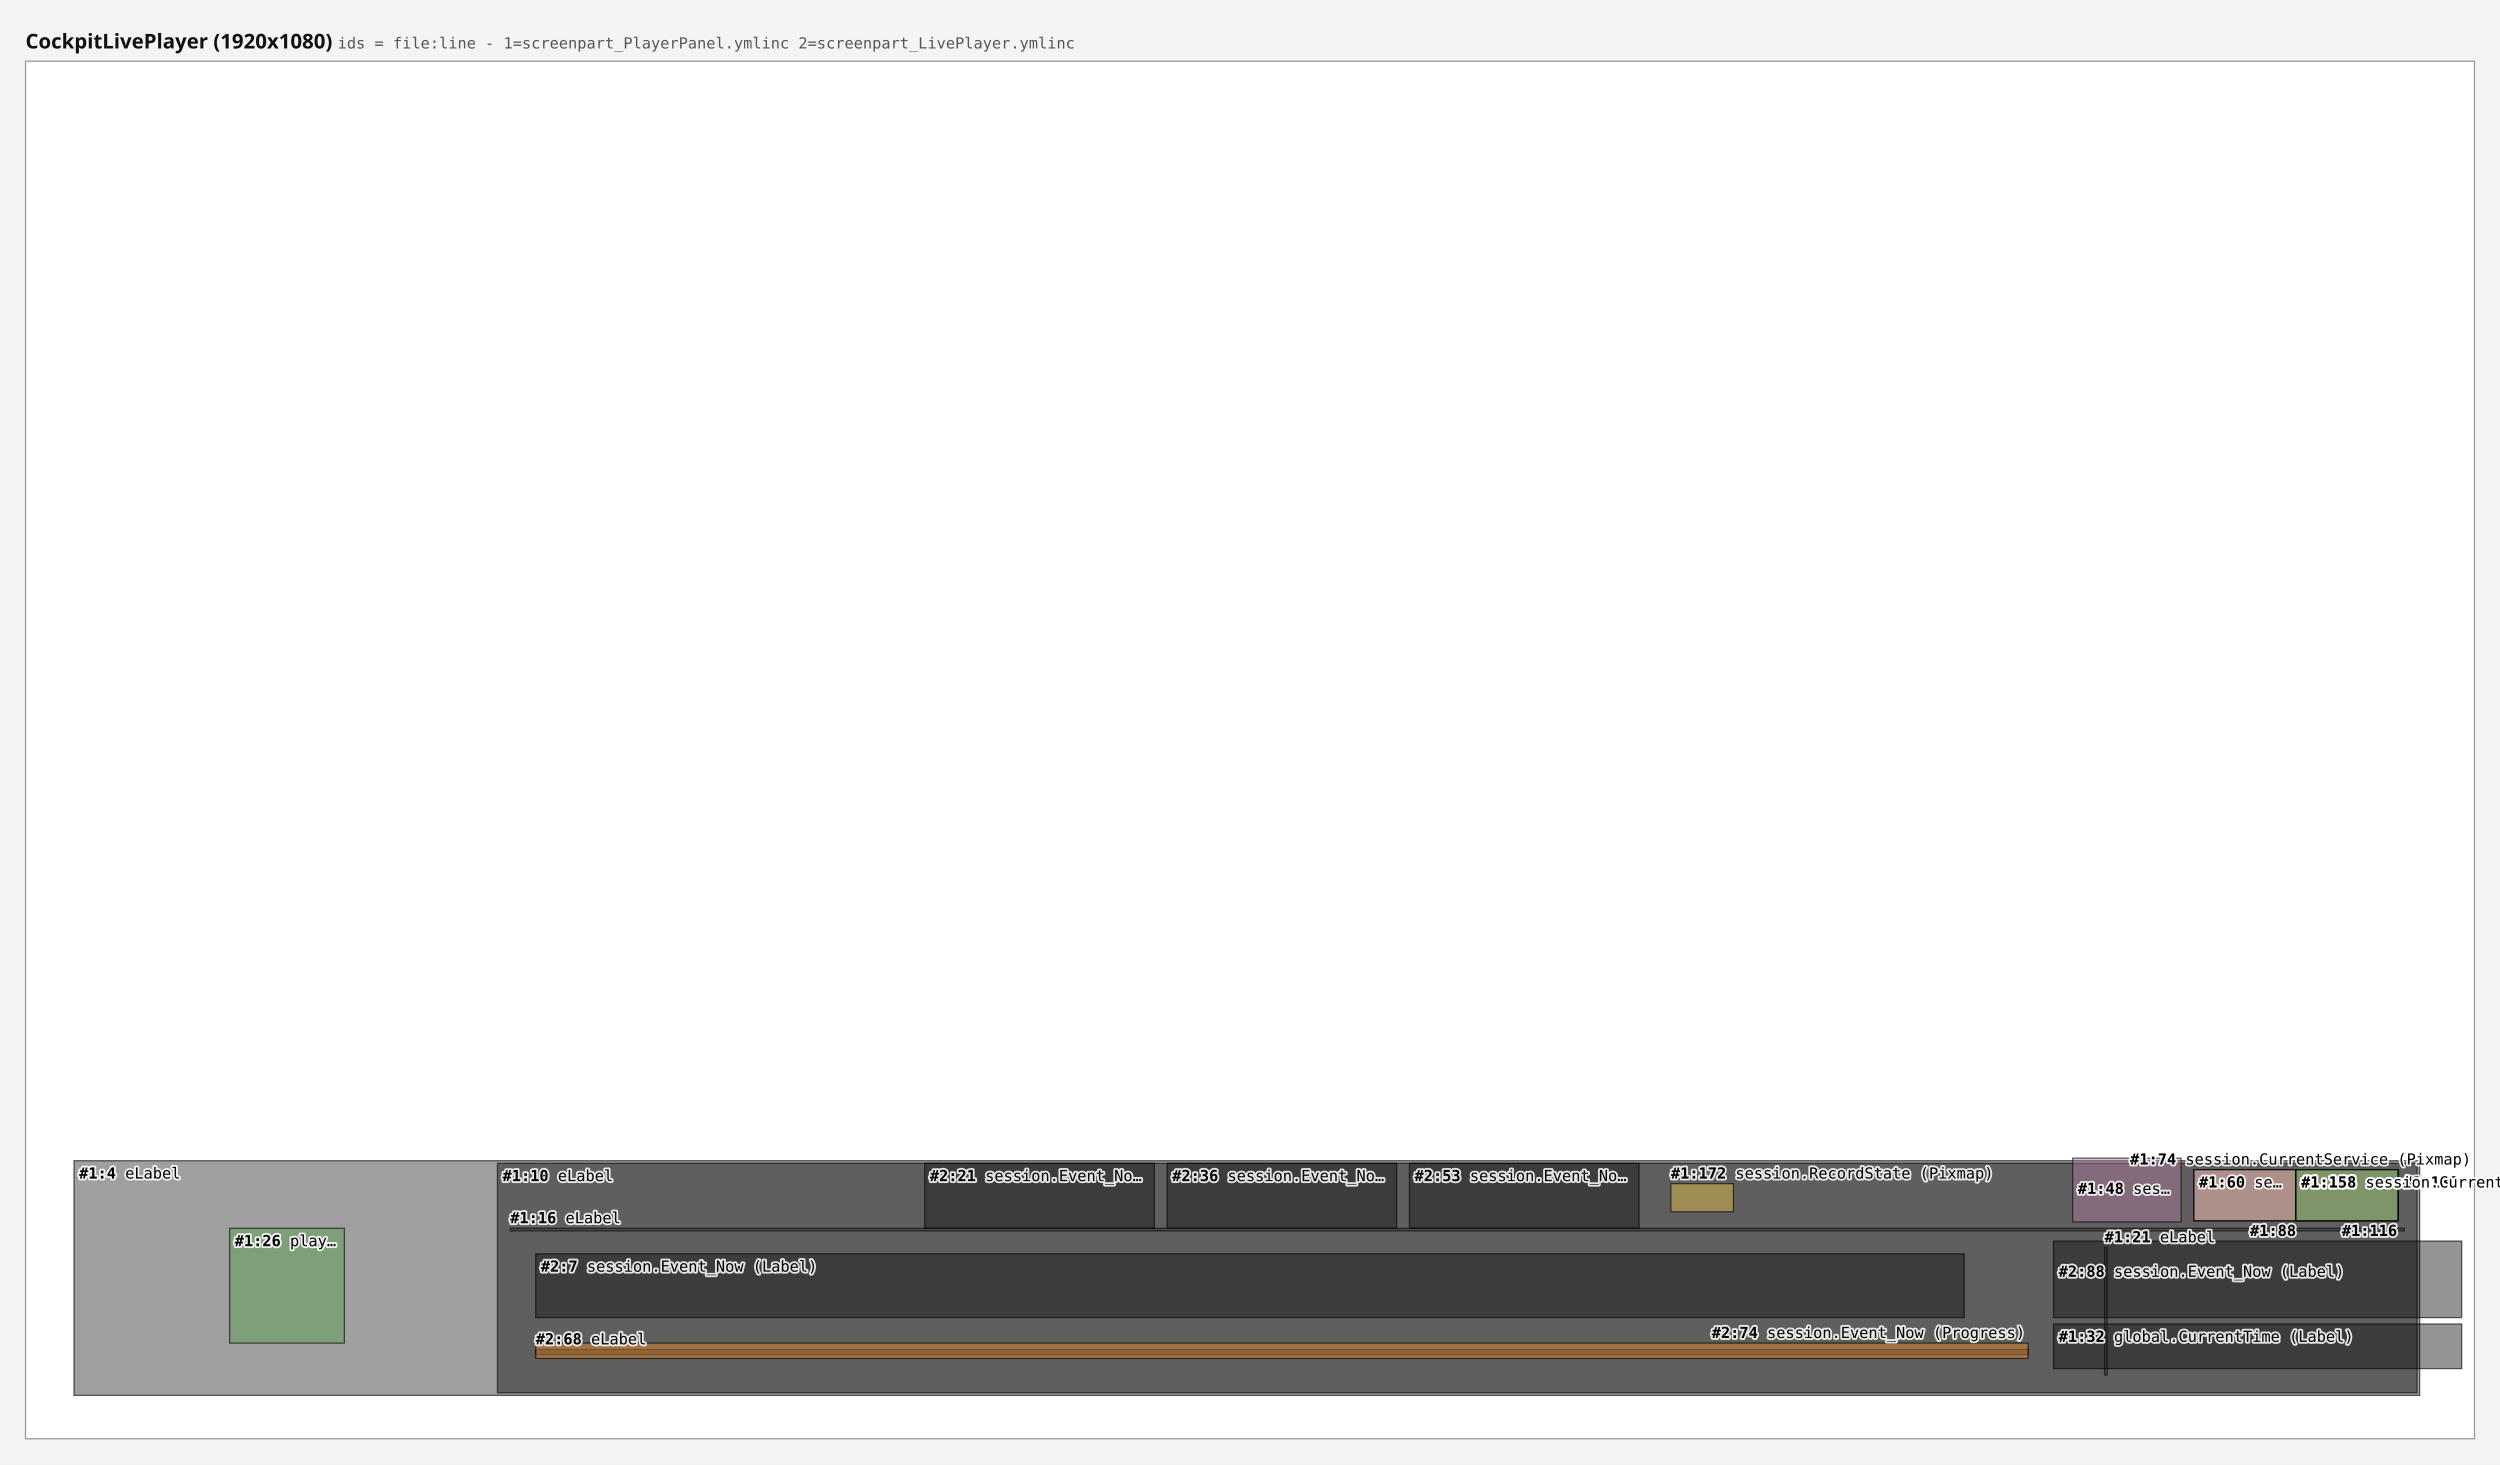
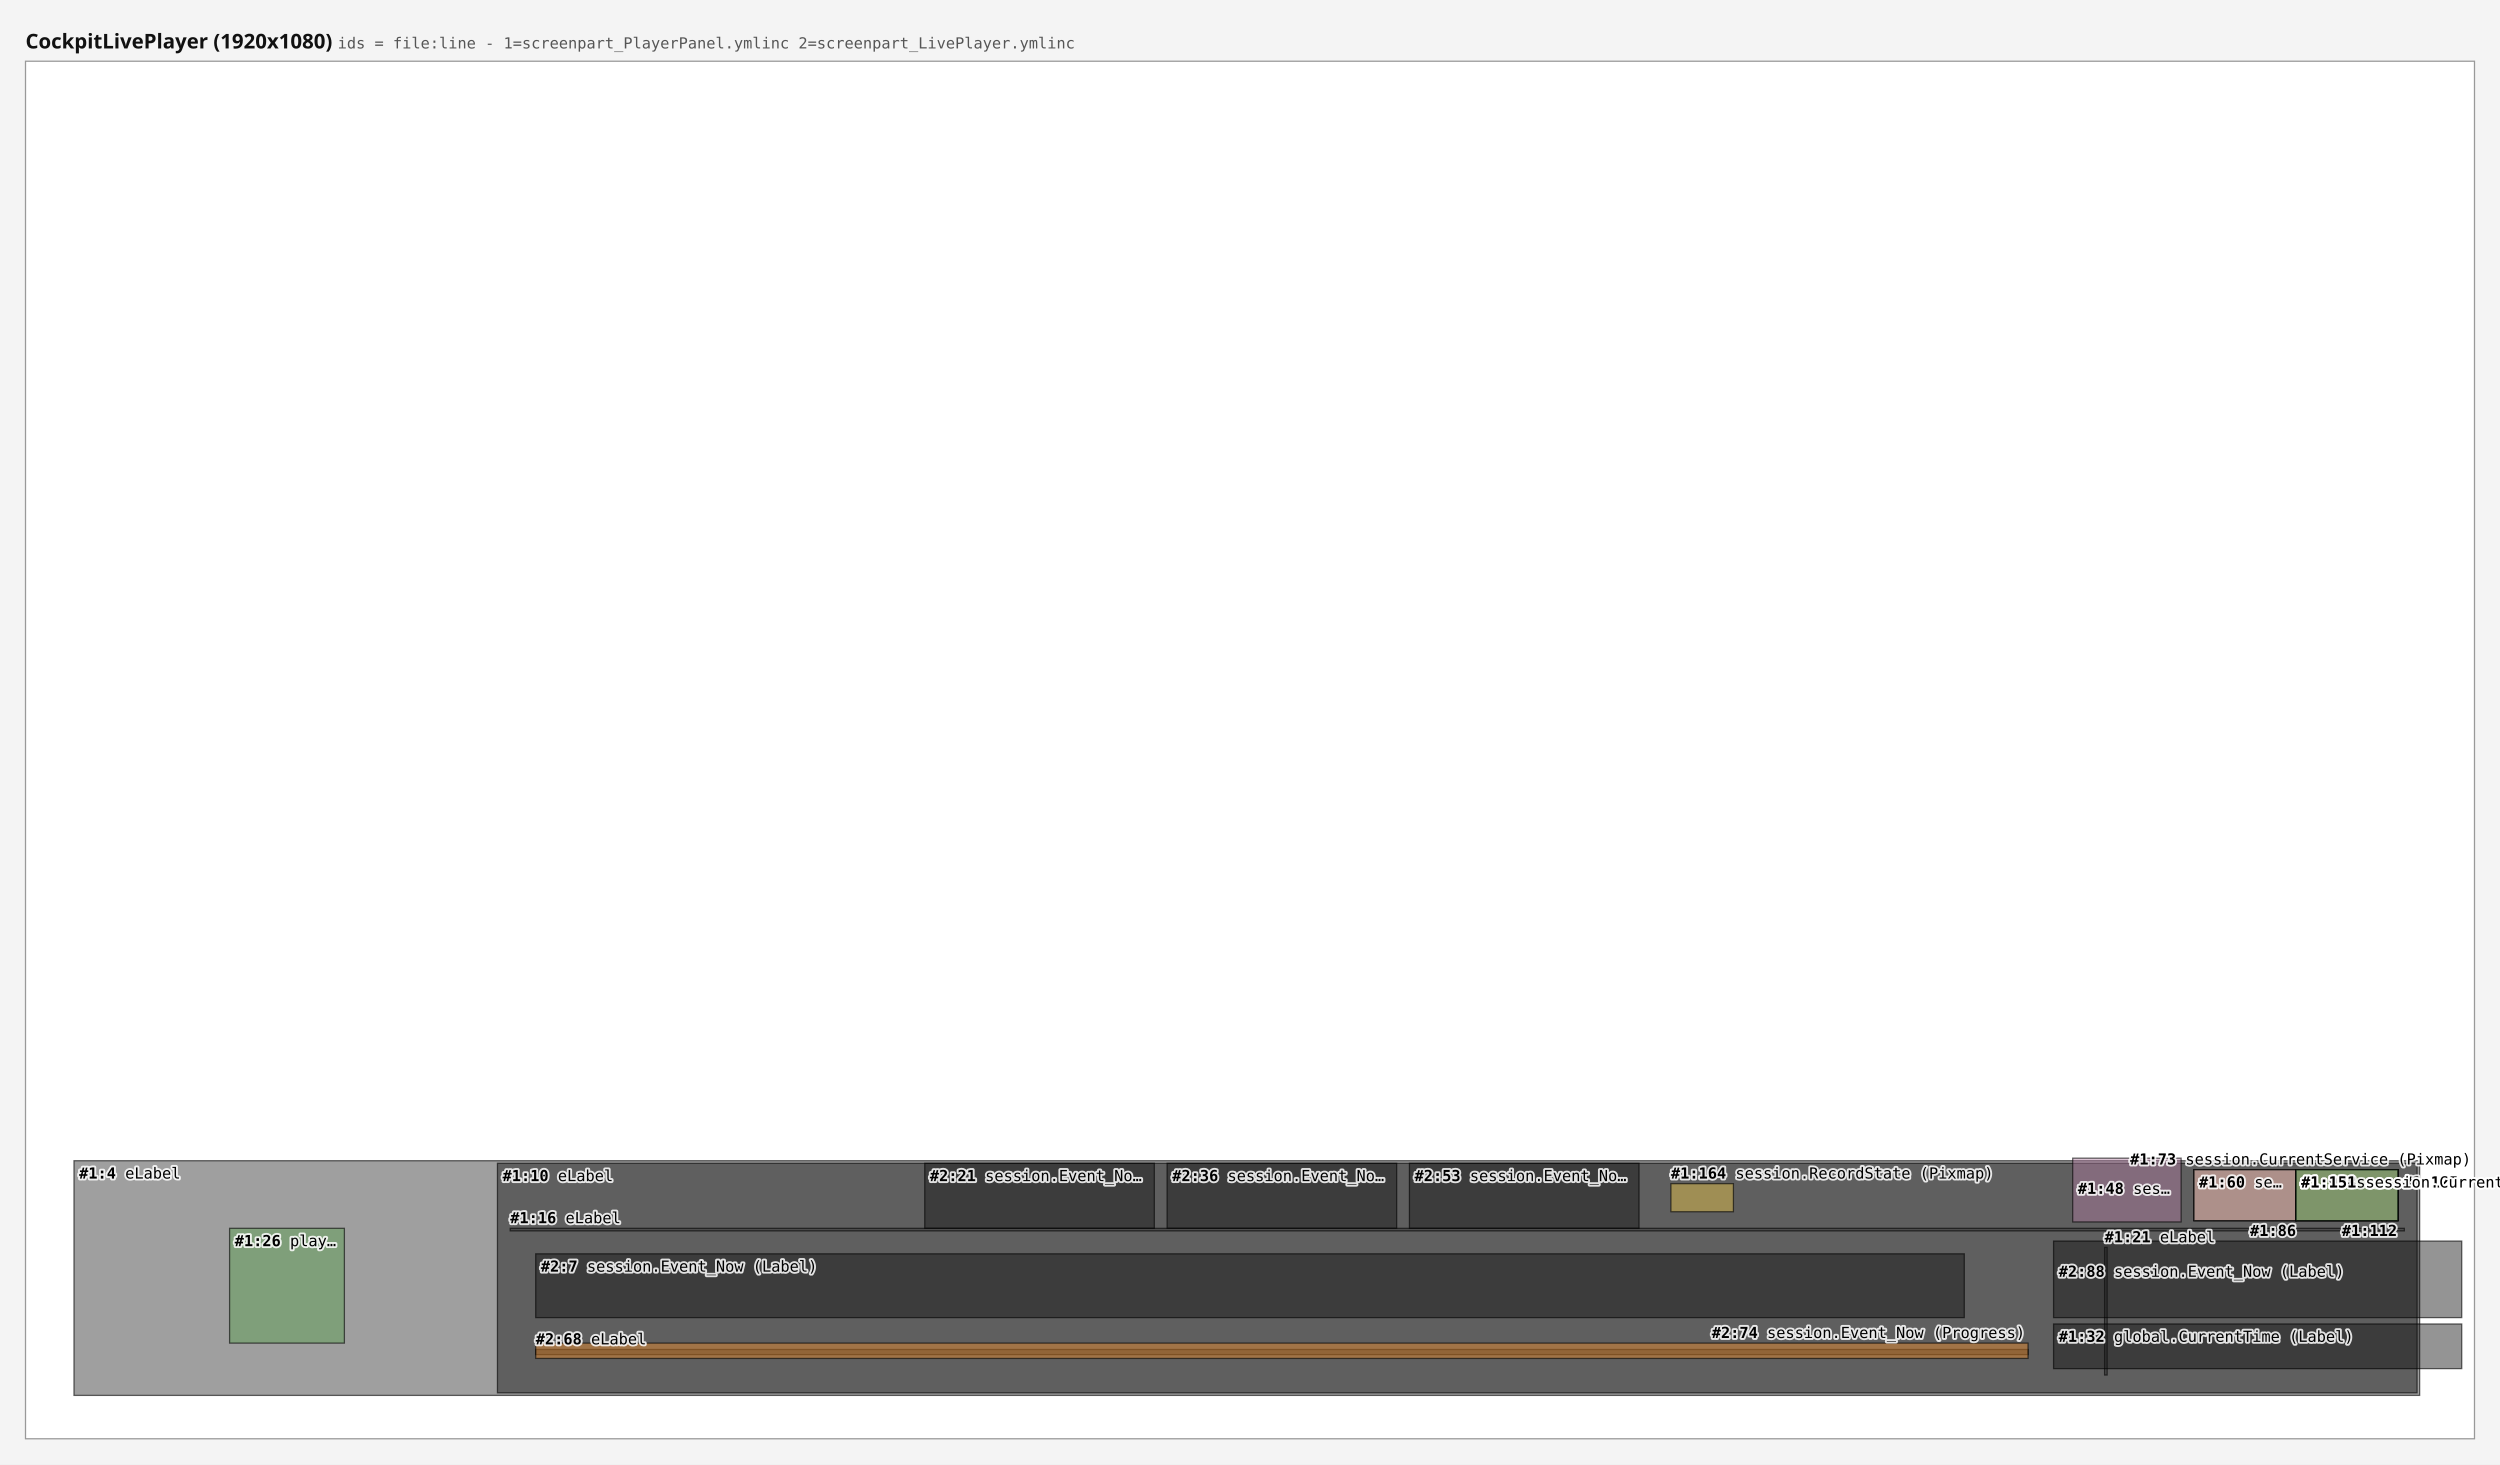
<svg xmlns="http://www.w3.org/2000/svg" width="1960" height="1148" viewBox="0 0 1960 1148">
  <rect x="0" y="0" width="1960" height="1148" fill="#f4f4f4" />
  <text x="20" y="38" font-family="sans-serif" font-size="16" font-weight="bold" fill="#111111">CockpitLivePlayer (1920x1080) <tspan font-family="monospace" font-size="12" font-weight="normal" fill="#555555">ids = file:line - 1=screenpart_PlayerPanel.ymlinc  2=screenpart_LivePlayer.ymlinc</tspan>
  </text>
  <g data-screen="0" transform="translate(20,48)">
    <rect x="0" y="0" width="1920" height="1080" fill="#ffffff" stroke="#999999" stroke-width="1" />
    <rect data-ref="0:0" data-src="screenpart_PlayerPanel.ymlinc:4" x="38" y="862" width="1839" height="184" fill="#2c2c2c" fill-opacity="0.45" stroke="#000000" stroke-opacity="0.6" stroke-width="1" />
    <rect data-ref="0:1" data-src="screenpart_PlayerPanel.ymlinc:10" x="370" y="864" width="1505" height="180" fill="#121212" fill-opacity="0.45" stroke="#000000" stroke-opacity="0.6" stroke-width="1" />
    <rect data-ref="0:2" data-src="screenpart_PlayerPanel.ymlinc:16" x="380" y="915" width="1485" height="2" fill="#363636" fill-opacity="0.45" stroke="#000000" stroke-opacity="0.6" stroke-width="1" />
    <rect data-ref="0:3" data-src="screenpart_PlayerPanel.ymlinc:21" x="1630" y="930" width="2" height="100" fill="#363636" fill-opacity="0.45" stroke="#000000" stroke-opacity="0.6" stroke-width="1" />
    <rect data-ref="0:16" data-src="screenpart_LivePlayer.ymlinc:7" x="400" y="935" width="1120" height="50" fill="#121212" fill-opacity="0.45" stroke="#000000" stroke-opacity="0.6" stroke-width="1" />
    <rect data-ref="0:17" data-src="screenpart_LivePlayer.ymlinc:21" x="705" y="864" width="180" height="51" fill="#121212" fill-opacity="0.45" stroke="#000000" stroke-opacity="0.6" stroke-width="1" />
    <rect data-ref="0:18" data-src="screenpart_LivePlayer.ymlinc:36" x="895" y="864" width="180" height="51" fill="#121212" fill-opacity="0.45" stroke="#000000" stroke-opacity="0.6" stroke-width="1" />
    <rect data-ref="0:19" data-src="screenpart_LivePlayer.ymlinc:53" x="1085" y="864" width="180" height="51" fill="#121212" fill-opacity="0.45" stroke="#000000" stroke-opacity="0.6" stroke-width="1" />
    <rect data-ref="0:20" data-src="screenpart_LivePlayer.ymlinc:68" x="400" y="1010" width="1170" height="4" fill="#232323" fill-opacity="0.45" stroke="#000000" stroke-opacity="0.6" stroke-width="1" />
    <rect data-ref="0:7" data-src="screenpart_PlayerPanel.ymlinc:60" x="1700" y="869" width="80" height="40" fill="#ff9da7" fill-opacity="0.45" stroke="#000000" stroke-opacity="0.6" stroke-width="1" />
-     <rect data-ref="0:8" data-src="screenpart_PlayerPanel.ymlinc:74" x="1700" y="869" width="80" height="40" fill="#9c755f" fill-opacity="0.45" stroke="#000000" stroke-opacity="0.6" stroke-width="1" />
-     <rect data-ref="0:9" data-src="screenpart_PlayerPanel.ymlinc:88" x="1700" y="869" width="80" height="40" fill="#bab0ac" fill-opacity="0.45" stroke="#000000" stroke-opacity="0.6" stroke-width="1" />
-     <rect data-ref="0:10" data-src="screenpart_PlayerPanel.ymlinc:102" x="1780" y="869" width="80" height="40" fill="#4e79a7" fill-opacity="0.45" stroke="#000000" stroke-opacity="0.6" stroke-width="1" />
-     <rect data-ref="0:11" data-src="screenpart_PlayerPanel.ymlinc:116" x="1780" y="869" width="80" height="40" fill="#f28e2b" fill-opacity="0.45" stroke="#000000" stroke-opacity="0.6" stroke-width="1" />
-     <rect data-ref="0:12" data-src="screenpart_PlayerPanel.ymlinc:130" x="1780" y="869" width="80" height="40" fill="#e15759" fill-opacity="0.45" stroke="#000000" stroke-opacity="0.6" stroke-width="1" />
-     <rect data-ref="0:13" data-src="screenpart_PlayerPanel.ymlinc:144" x="1780" y="869" width="80" height="40" fill="#76b7b2" fill-opacity="0.45" stroke="#000000" stroke-opacity="0.6" stroke-width="1" />
-     <rect data-ref="0:14" data-src="screenpart_PlayerPanel.ymlinc:158" x="1780" y="869" width="80" height="40" fill="#59a14f" fill-opacity="0.45" stroke="#000000" stroke-opacity="0.6" stroke-width="1" />
-     <rect data-ref="0:15" data-src="screenpart_PlayerPanel.ymlinc:172" x="1290" y="880" width="49" height="22" fill="#edc948" fill-opacity="0.45" stroke="#000000" stroke-opacity="0.6" stroke-width="1" />
+     <rect data-ref="0:8" data-src="screenpart_PlayerPanel.ymlinc:73" x="1700" y="869" width="80" height="40" fill="#9c755f" fill-opacity="0.45" stroke="#000000" stroke-opacity="0.6" stroke-width="1" />
+     <rect data-ref="0:9" data-src="screenpart_PlayerPanel.ymlinc:86" x="1700" y="869" width="80" height="40" fill="#bab0ac" fill-opacity="0.45" stroke="#000000" stroke-opacity="0.6" stroke-width="1" />
+     <rect data-ref="0:10" data-src="screenpart_PlayerPanel.ymlinc:99" x="1780" y="869" width="80" height="40" fill="#4e79a7" fill-opacity="0.45" stroke="#000000" stroke-opacity="0.6" stroke-width="1" />
+     <rect data-ref="0:11" data-src="screenpart_PlayerPanel.ymlinc:112" x="1780" y="869" width="80" height="40" fill="#f28e2b" fill-opacity="0.45" stroke="#000000" stroke-opacity="0.6" stroke-width="1" />
+     <rect data-ref="0:12" data-src="screenpart_PlayerPanel.ymlinc:125" x="1780" y="869" width="80" height="40" fill="#e15759" fill-opacity="0.45" stroke="#000000" stroke-opacity="0.6" stroke-width="1" />
+     <rect data-ref="0:13" data-src="screenpart_PlayerPanel.ymlinc:138" x="1780" y="869" width="80" height="40" fill="#76b7b2" fill-opacity="0.45" stroke="#000000" stroke-opacity="0.6" stroke-width="1" />
+     <rect data-ref="0:14" data-src="screenpart_PlayerPanel.ymlinc:151" x="1780" y="869" width="80" height="40" fill="#59a14f" fill-opacity="0.45" stroke="#000000" stroke-opacity="0.6" stroke-width="1" />
+     <rect data-ref="0:15" data-src="screenpart_PlayerPanel.ymlinc:164" x="1290" y="880" width="49" height="22" fill="#edc948" fill-opacity="0.45" stroke="#000000" stroke-opacity="0.6" stroke-width="1" />
    <rect data-ref="0:4" data-src="screenpart_PlayerPanel.ymlinc:26" x="160" y="915" width="90" height="90" fill="#59a14f" fill-opacity="0.45" stroke="#000000" stroke-opacity="0.6" stroke-width="1" />
    <rect data-ref="0:21" data-src="screenpart_LivePlayer.ymlinc:74" x="400" y="1005" width="1170" height="12" fill="#f28e2b" fill-opacity="0.45" stroke="#000000" stroke-opacity="0.6" stroke-width="1" />
    <rect data-ref="0:6" data-src="screenpart_PlayerPanel.ymlinc:48" x="1605" y="860" width="85" height="50" fill="#b07aa1" fill-opacity="0.45" stroke="#000000" stroke-opacity="0.6" stroke-width="1" />
    <rect data-ref="0:5" data-src="screenpart_PlayerPanel.ymlinc:32" x="1590" y="990" width="320" height="35" fill="#121212" fill-opacity="0.45" stroke="#000000" stroke-opacity="0.6" stroke-width="1" />
    <rect data-ref="0:22" data-src="screenpart_LivePlayer.ymlinc:88" x="1590" y="925" width="320" height="60" fill="#121212" fill-opacity="0.45" stroke="#000000" stroke-opacity="0.6" stroke-width="1" />
    <g pointer-events="none" font-family="monospace" font-size="12" fill="#000000" stroke="#ffffff" stroke-width="3" stroke-opacity="0.85" stroke-linejoin="round" paint-order="stroke">
      <text x="42" y="876">
        <tspan font-weight="bold">#1:4</tspan> eLabel</text>
      <text x="374" y="878">
        <tspan font-weight="bold">#1:10</tspan> eLabel</text>
      <text x="380" y="911">
        <tspan font-weight="bold">#1:16</tspan> eLabel</text>
      <text x="1630" y="926">
        <tspan font-weight="bold">#1:21</tspan> eLabel</text>
      <text x="404" y="949">
        <tspan font-weight="bold">#2:7</tspan> session.Event_Now (Label)</text>
      <text x="709" y="878">
        <tspan font-weight="bold">#2:21</tspan> session.Event_No…</text>
      <text x="899" y="878">
        <tspan font-weight="bold">#2:36</tspan> session.Event_No…</text>
      <text x="1089" y="878">
        <tspan font-weight="bold">#2:53</tspan> session.Event_No…</text>
      <text x="400" y="1006">
        <tspan font-weight="bold">#2:68</tspan> eLabel</text>
      <text x="1704" y="883">
        <tspan font-weight="bold">#1:60</tspan> se…</text>
      <text x="1650" y="865">
-         <tspan font-weight="bold">#1:74</tspan> session.CurrentService (Pixmap)</text>
+         <tspan font-weight="bold">#1:73</tspan> session.CurrentService (Pixmap)</text>
      <text x="1744" y="921">
-         <tspan font-weight="bold">#1:88</tspan>
+         <tspan font-weight="bold">#1:86</tspan>
      </text>
      <text x="1784" y="883">
-         <tspan font-weight="bold">#1:102</tspan>
-       </text>
+         <tspan font-weight="bold">#1:99</tspan> se…</text>
      <text x="1816" y="921">
-         <tspan font-weight="bold">#1:116</tspan>
+         <tspan font-weight="bold">#1:112</tspan>
      </text>
      <text x="1864" y="883">
-         <tspan font-weight="bold">#1:130</tspan>
+         <tspan font-weight="bold">#1:125</tspan>
      </text>
      <text x="1784" y="883">
-         <tspan font-weight="bold">#1:144</tspan> session.CurrentService (Pixmap)</text>
+         <tspan font-weight="bold">#1:138</tspan> session.CurrentService (Pixmap)</text>
      <text x="1784" y="883">
-         <tspan font-weight="bold">#1:158</tspan> session.CurrentService (Pixmap)</text>
+         <tspan font-weight="bold">#1:151</tspan> session.CurrentService (Pixmap)</text>
      <text x="1290" y="876">
-         <tspan font-weight="bold">#1:172</tspan> session.RecordState (Pixmap)</text>
+         <tspan font-weight="bold">#1:164</tspan> session.RecordState (Pixmap)</text>
      <text x="164" y="929">
        <tspan font-weight="bold">#1:26</tspan> play…</text>
      <text x="1322" y="1001">
        <tspan font-weight="bold">#2:74</tspan> session.Event_Now (Progress)</text>
      <text x="1609" y="888">
        <tspan font-weight="bold">#1:48</tspan> ses…</text>
      <text x="1594" y="1004">
        <tspan font-weight="bold">#1:32</tspan> global.CurrentTime (Label)</text>
      <text x="1594" y="953">
        <tspan font-weight="bold">#2:88</tspan> session.Event_Now (Label)</text>
    </g>
  </g>
</svg>
